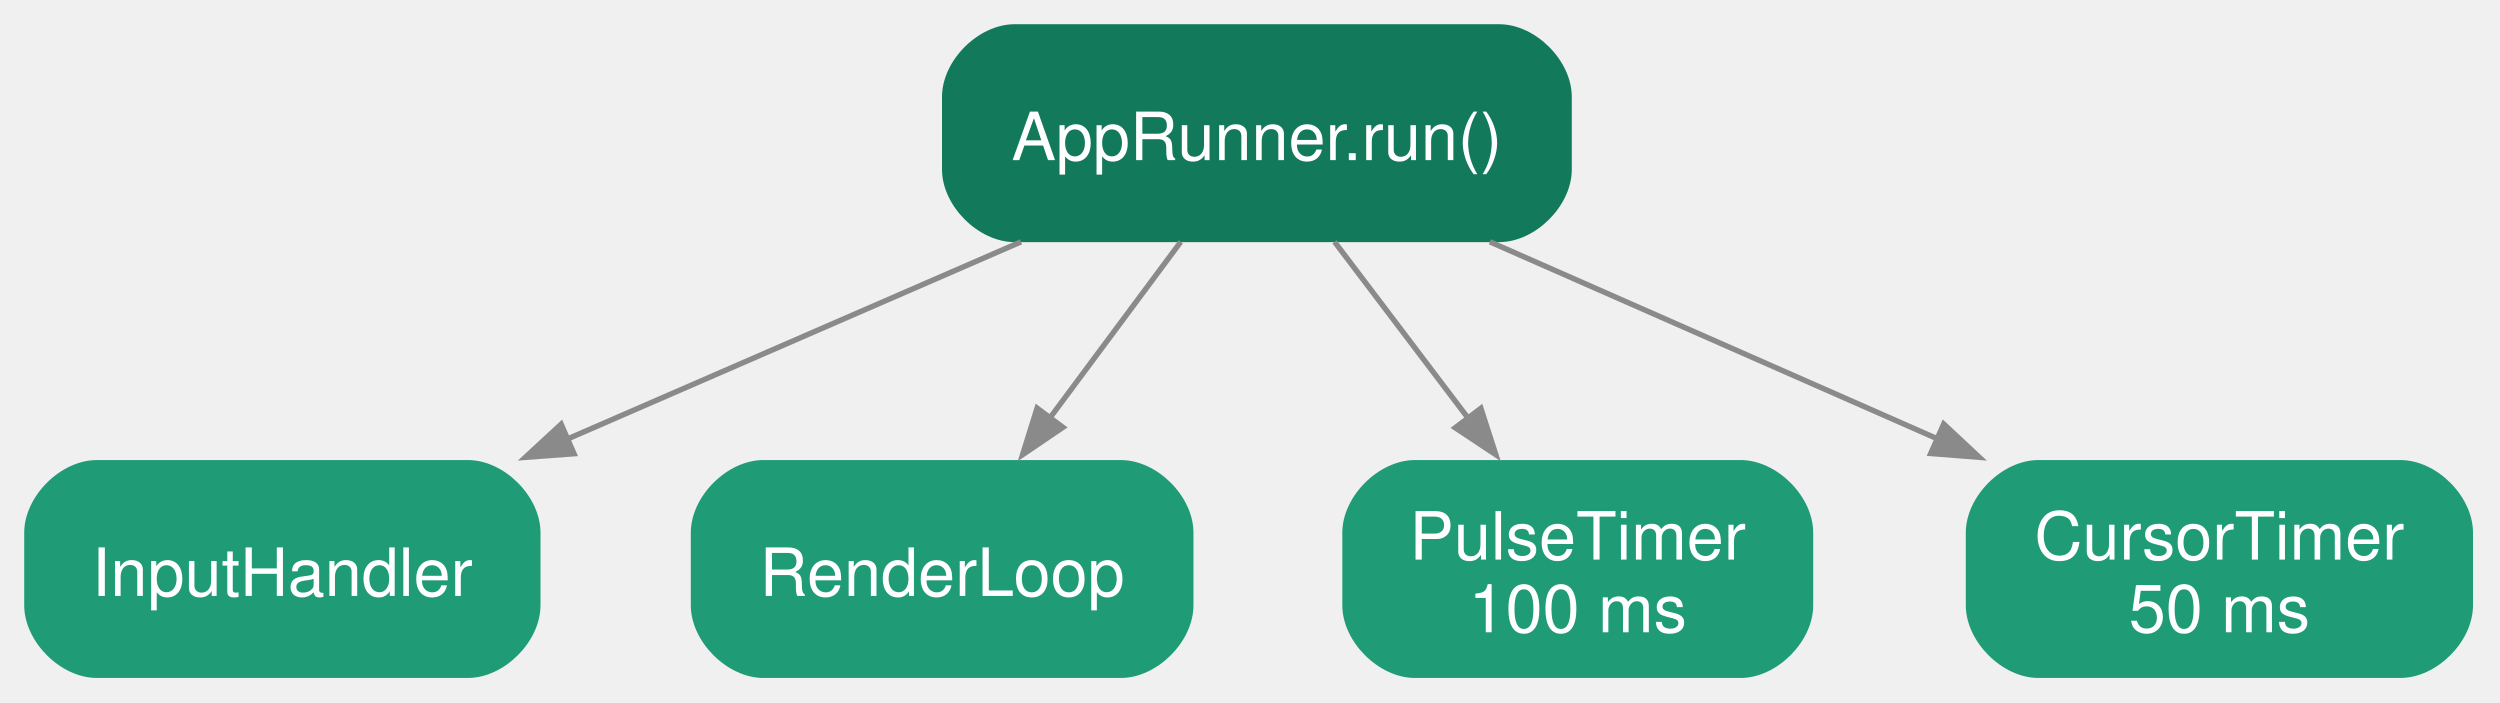
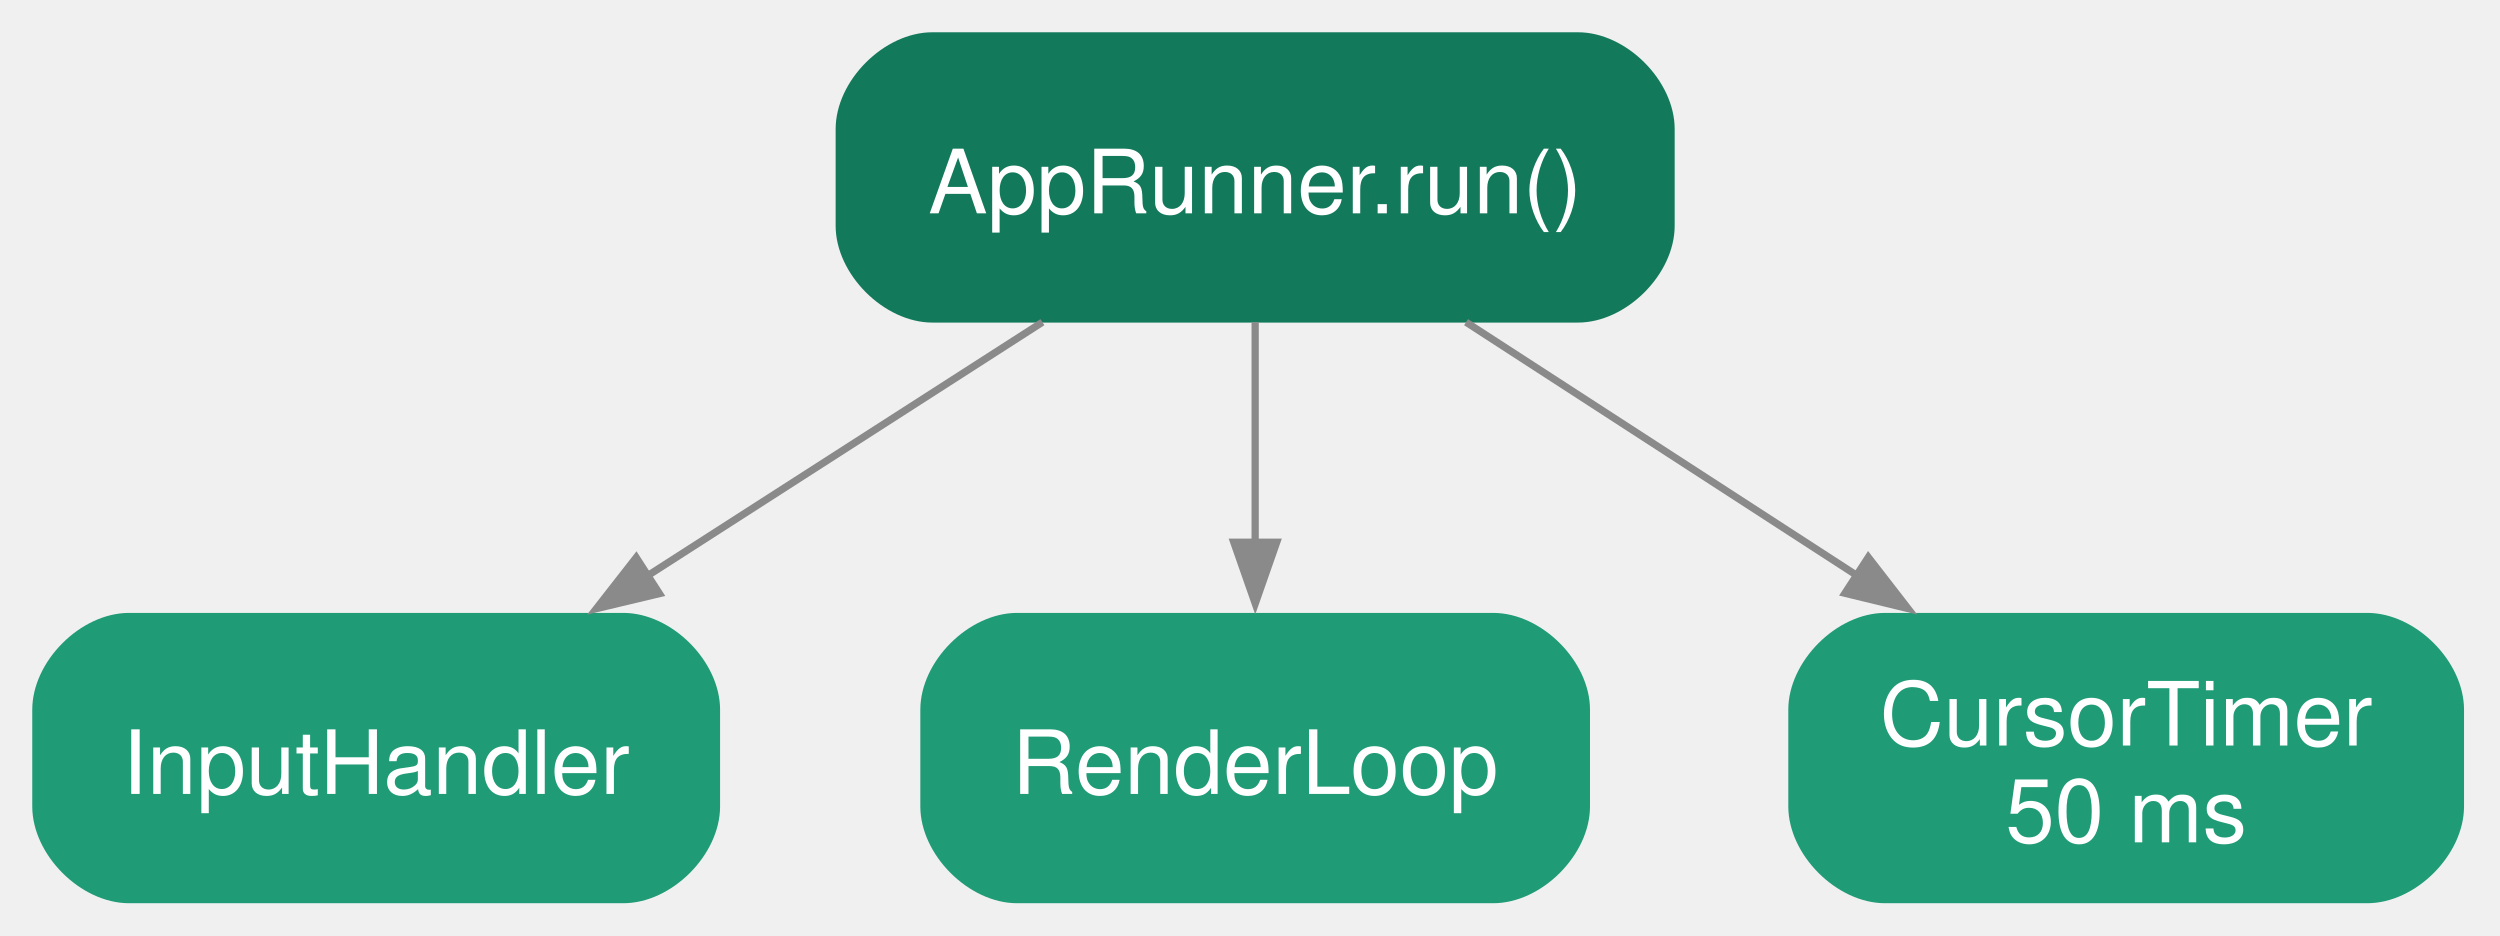
- <svg xmlns="http://www.w3.org/2000/svg" width="413pt" height="116pt" viewBox="0.00 0.00 413.00 116.00">
+ <svg xmlns="http://www.w3.org/2000/svg" width="310pt" height="116pt" viewBox="0.00 0.00 310.00 116.00">
  <style>
.edge path { fill: none; stroke: #8a8a8a; }
.edge polygon { stroke: #8a8a8a; fill: #8a8a8a; }
.cluster path, .cluster polygon { fill: none; stroke: #c8c8c8; }
@media (prefers-color-scheme: dark) {
  .edge text { fill: #cdd1d5; }
  .edge path { stroke: #9aa0a6; }
  .edge polygon { stroke: #9aa0a6; fill: #9aa0a6; }
  .cluster text { fill: #9aa0a6; }
  .cluster path, .cluster polygon { stroke: #5a5a5a; }
}
</style>
  <g id="graph0" class="graph" transform="scale(1 1) rotate(0) translate(4 112)">
    <g id="node1" class="node">
-       <path fill="#13795b" stroke="black" stroke-width="0" d="M243.66,-108C243.66,-108 163.62,-108 163.62,-108 157.62,-108 151.62,-102 151.62,-96 151.62,-96 151.62,-84 151.62,-84 151.62,-78 157.62,-72 163.62,-72 163.62,-72 243.66,-72 243.66,-72 249.66,-72 255.66,-78 255.66,-84 255.66,-84 255.66,-96 255.66,-96 255.66,-102 249.66,-108 243.66,-108" />
-       <text xml:space="preserve" text-anchor="middle" x="203.64" y="-85.55" font-family="Helvetica,sans-Serif" font-size="11.00" fill="white">AppRunner.run()</text>
+       <path fill="#13795b" stroke="black" stroke-width="0" d="M191.66,-108C191.66,-108 111.62,-108 111.62,-108 105.62,-108 99.62,-102 99.62,-96 99.62,-96 99.62,-84 99.62,-84 99.62,-78 105.62,-72 111.62,-72 111.62,-72 191.66,-72 191.66,-72 197.66,-72 203.66,-78 203.66,-84 203.66,-84 203.66,-96 203.66,-96 203.66,-102 197.66,-108 191.66,-108" />
+       <text xml:space="preserve" text-anchor="middle" x="151.64" y="-85.55" font-family="Helvetica,sans-Serif" font-size="11.00" fill="white">AppRunner.run()</text>
    </g>
    <g id="node2" class="node">
      <path fill="#1f9b76" stroke="black" stroke-width="0" d="M73.29,-36C73.29,-36 12,-36 12,-36 6,-36 0,-30 0,-24 0,-24 0,-12 0,-12 0,-6 6,0 12,0 12,0 73.29,0 73.29,0 79.29,0 85.29,-6 85.29,-12 85.29,-12 85.29,-24 85.29,-24 85.29,-30 79.29,-36 73.29,-36" />
      <text xml:space="preserve" text-anchor="middle" x="42.64" y="-13.55" font-family="Helvetica,sans-Serif" font-size="11.00" fill="white">InputHandler</text>
    </g>
    <g id="edge1" class="edge">
-       <path vector-effect="non-scaling-stroke" fill="none" stroke="#8a8a8a" stroke-width="1.2" d="M164.67,-72.05C142.01,-62.2 113.31,-49.72 89.43,-39.34" />
-       <polygon fill="#8a8a8a" stroke="#8a8a8a" stroke-width="1.2" points="90.6,-37.18 83.2,-36.63 88.65,-41.67 90.6,-37.18" />
+       <path vector-effect="non-scaling-stroke" fill="none" stroke="#8a8a8a" stroke-width="1.2" d="M125.26,-72.05C110.4,-62.51 91.7,-50.5 75.85,-40.32" />
+       <polygon fill="#8a8a8a" stroke="#8a8a8a" stroke-width="1.2" points="77.53,-38.49 70.32,-36.77 74.88,-42.61 77.53,-38.49" />
    </g>
    <g id="node3" class="node">
      <path fill="#1f9b76" stroke="black" stroke-width="0" d="M181.16,-36C181.16,-36 122.12,-36 122.12,-36 116.12,-36 110.12,-30 110.12,-24 110.12,-24 110.12,-12 110.12,-12 110.12,-6 116.12,0 122.12,0 122.12,0 181.16,0 181.16,0 187.16,0 193.16,-6 193.16,-12 193.16,-12 193.16,-24 193.16,-24 193.16,-30 187.16,-36 181.16,-36" />
      <text xml:space="preserve" text-anchor="middle" x="151.64" y="-13.55" font-family="Helvetica,sans-Serif" font-size="11.00" fill="white">RenderLoop</text>
    </g>
    <g id="edge2" class="edge">
-       <path vector-effect="non-scaling-stroke" fill="none" stroke="#8a8a8a" stroke-width="1.2" d="M191.06,-72.05C184.54,-63.28 176.48,-52.43 169.35,-42.83" />
-       <polygon fill="#8a8a8a" stroke="#8a8a8a" stroke-width="1.2" points="171.34,-41.41 165.2,-37.25 167.41,-44.33 171.34,-41.41" />
+       <path vector-effect="non-scaling-stroke" fill="none" stroke="#8a8a8a" stroke-width="1.2" d="M151.64,-72.05C151.64,-63.8 151.64,-53.7 151.64,-44.54" />
+       <polygon fill="#8a8a8a" stroke="#8a8a8a" stroke-width="1.2" points="154.1,-44.61 151.65,-37.61 149.2,-44.61 154.1,-44.61" />
    </g>
    <g id="node4" class="node">
-       <path fill="#1f9b76" stroke="black" stroke-width="0" d="M283.54,-36C283.54,-36 229.75,-36 229.75,-36 223.75,-36 217.75,-30 217.75,-24 217.75,-24 217.75,-12 217.75,-12 217.75,-6 223.75,0 229.75,0 229.75,0 283.54,0 283.54,0 289.54,0 295.54,-6 295.54,-12 295.54,-12 295.54,-24 295.54,-24 295.54,-30 289.54,-36 283.54,-36" />
-       <text xml:space="preserve" text-anchor="middle" x="256.64" y="-19.55" font-family="Helvetica,sans-Serif" font-size="11.00" fill="white">PulseTimer</text>
-       <text xml:space="preserve" text-anchor="middle" x="256.64" y="-7.55" font-family="Helvetica,sans-Serif" font-size="11.00" fill="white">100 ms</text>
+       <path fill="#1f9b76" stroke="black" stroke-width="0" d="M289.54,-36C289.54,-36 229.75,-36 229.75,-36 223.75,-36 217.75,-30 217.75,-24 217.75,-24 217.75,-12 217.75,-12 217.75,-6 223.75,0 229.75,0 229.75,0 289.54,0 289.54,0 295.54,0 301.54,-6 301.54,-12 301.54,-12 301.54,-24 301.54,-24 301.54,-30 295.54,-36 289.54,-36" />
+       <text xml:space="preserve" text-anchor="middle" x="259.64" y="-19.55" font-family="Helvetica,sans-Serif" font-size="11.00" fill="white">CursorTimer</text>
+       <text xml:space="preserve" text-anchor="middle" x="259.64" y="-7.55" font-family="Helvetica,sans-Serif" font-size="11.00" fill="white">50 ms</text>
    </g>
    <g id="edge3" class="edge">
-       <path vector-effect="non-scaling-stroke" fill="none" stroke="#8a8a8a" stroke-width="1.2" d="M216.47,-72.05C223.18,-63.2 231.49,-52.22 238.81,-42.55" />
-       <polygon fill="#8a8a8a" stroke="#8a8a8a" stroke-width="1.2" points="240.56,-44.3 242.84,-37.24 236.66,-41.34 240.56,-44.3" />
-     </g>
-     <g id="node5" class="node">
-       <path fill="#1f9b76" stroke="black" stroke-width="0" d="M392.54,-36C392.54,-36 332.75,-36 332.75,-36 326.75,-36 320.75,-30 320.75,-24 320.75,-24 320.75,-12 320.75,-12 320.75,-6 326.75,0 332.75,0 332.75,0 392.54,0 392.54,0 398.54,0 404.54,-6 404.54,-12 404.54,-12 404.54,-24 404.54,-24 404.54,-30 398.54,-36 392.54,-36" />
-       <text xml:space="preserve" text-anchor="middle" x="362.64" y="-19.55" font-family="Helvetica,sans-Serif" font-size="11.00" fill="white">CursorTimer</text>
-       <text xml:space="preserve" text-anchor="middle" x="362.64" y="-7.55" font-family="Helvetica,sans-Serif" font-size="11.00" fill="white">50 ms</text>
-     </g>
-     <g id="edge4" class="edge">
-       <path vector-effect="non-scaling-stroke" fill="none" stroke="#8a8a8a" stroke-width="1.2" d="M242.13,-72.05C264.51,-62.2 292.86,-49.72 316.44,-39.34" />
-       <polygon fill="#8a8a8a" stroke="#8a8a8a" stroke-width="1.2" points="317.15,-41.7 322.57,-36.64 315.18,-37.22 317.15,-41.7" />
+       <path vector-effect="non-scaling-stroke" fill="none" stroke="#8a8a8a" stroke-width="1.2" d="M177.79,-72.05C192.51,-62.51 211.04,-50.5 226.75,-40.32" />
+       <polygon fill="#8a8a8a" stroke="#8a8a8a" stroke-width="1.2" points="227.68,-42.64 232.22,-36.78 225.01,-38.53 227.68,-42.64" />
    </g>
  </g>
</svg>
